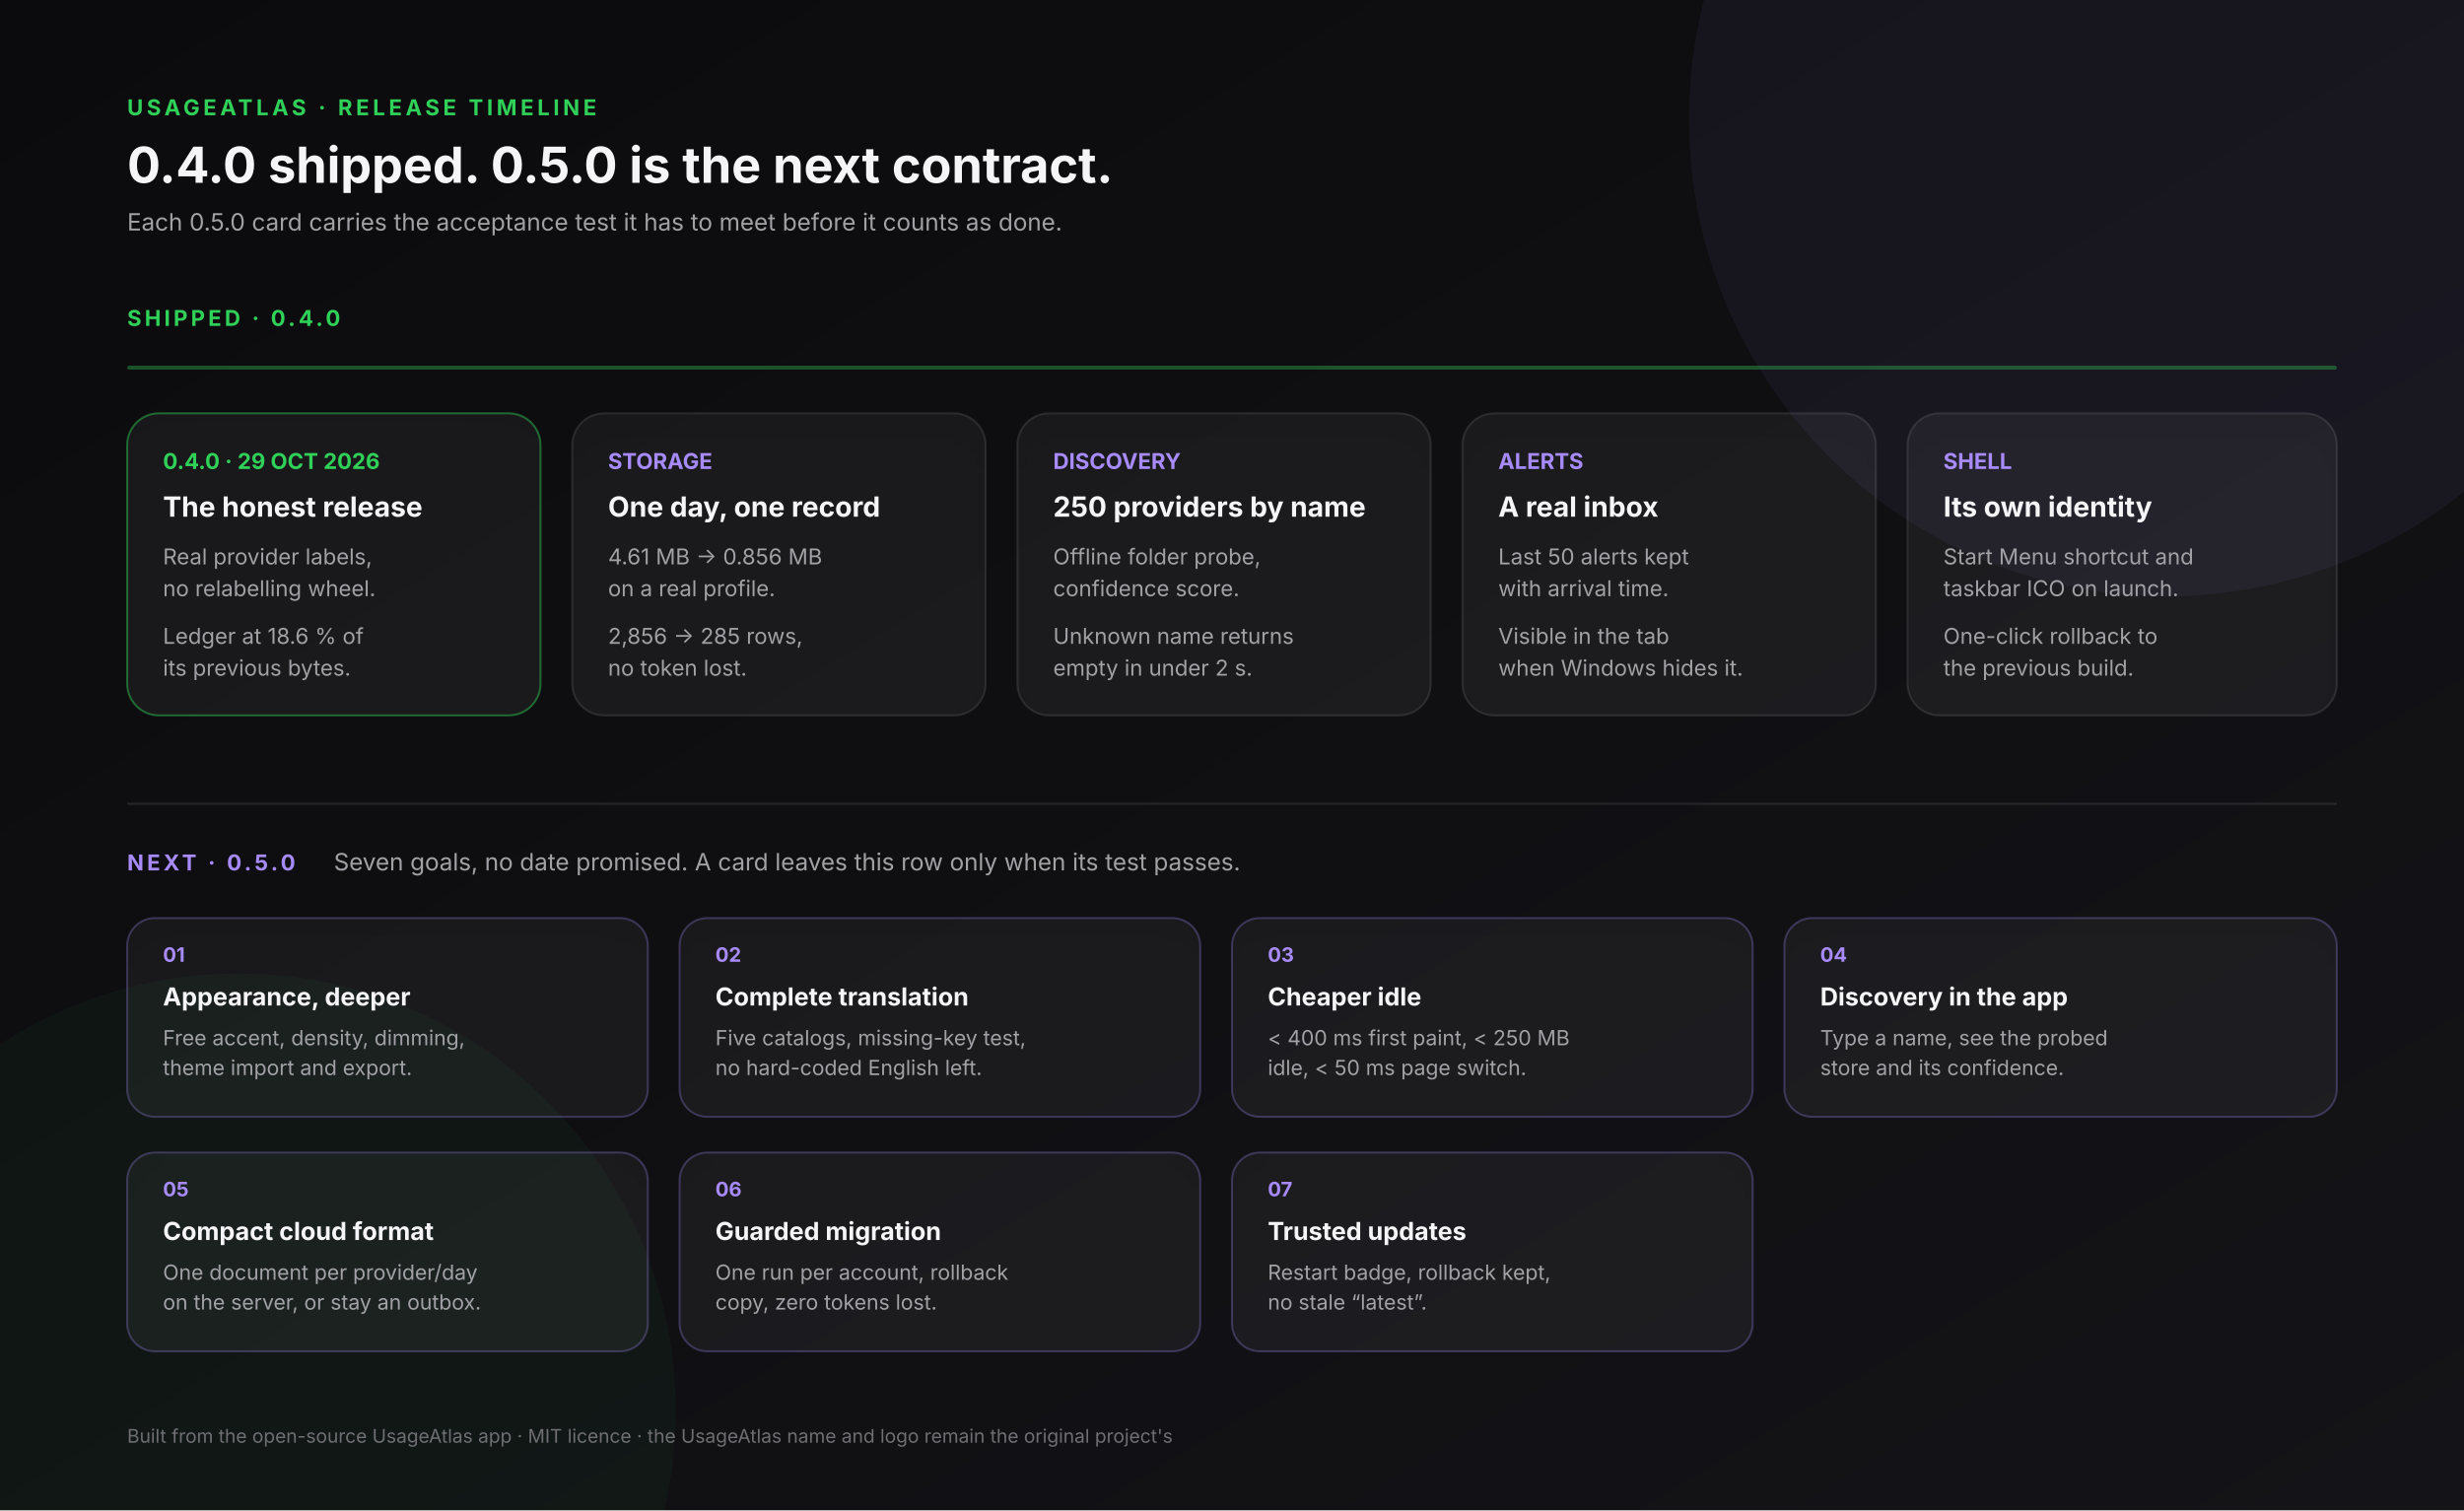
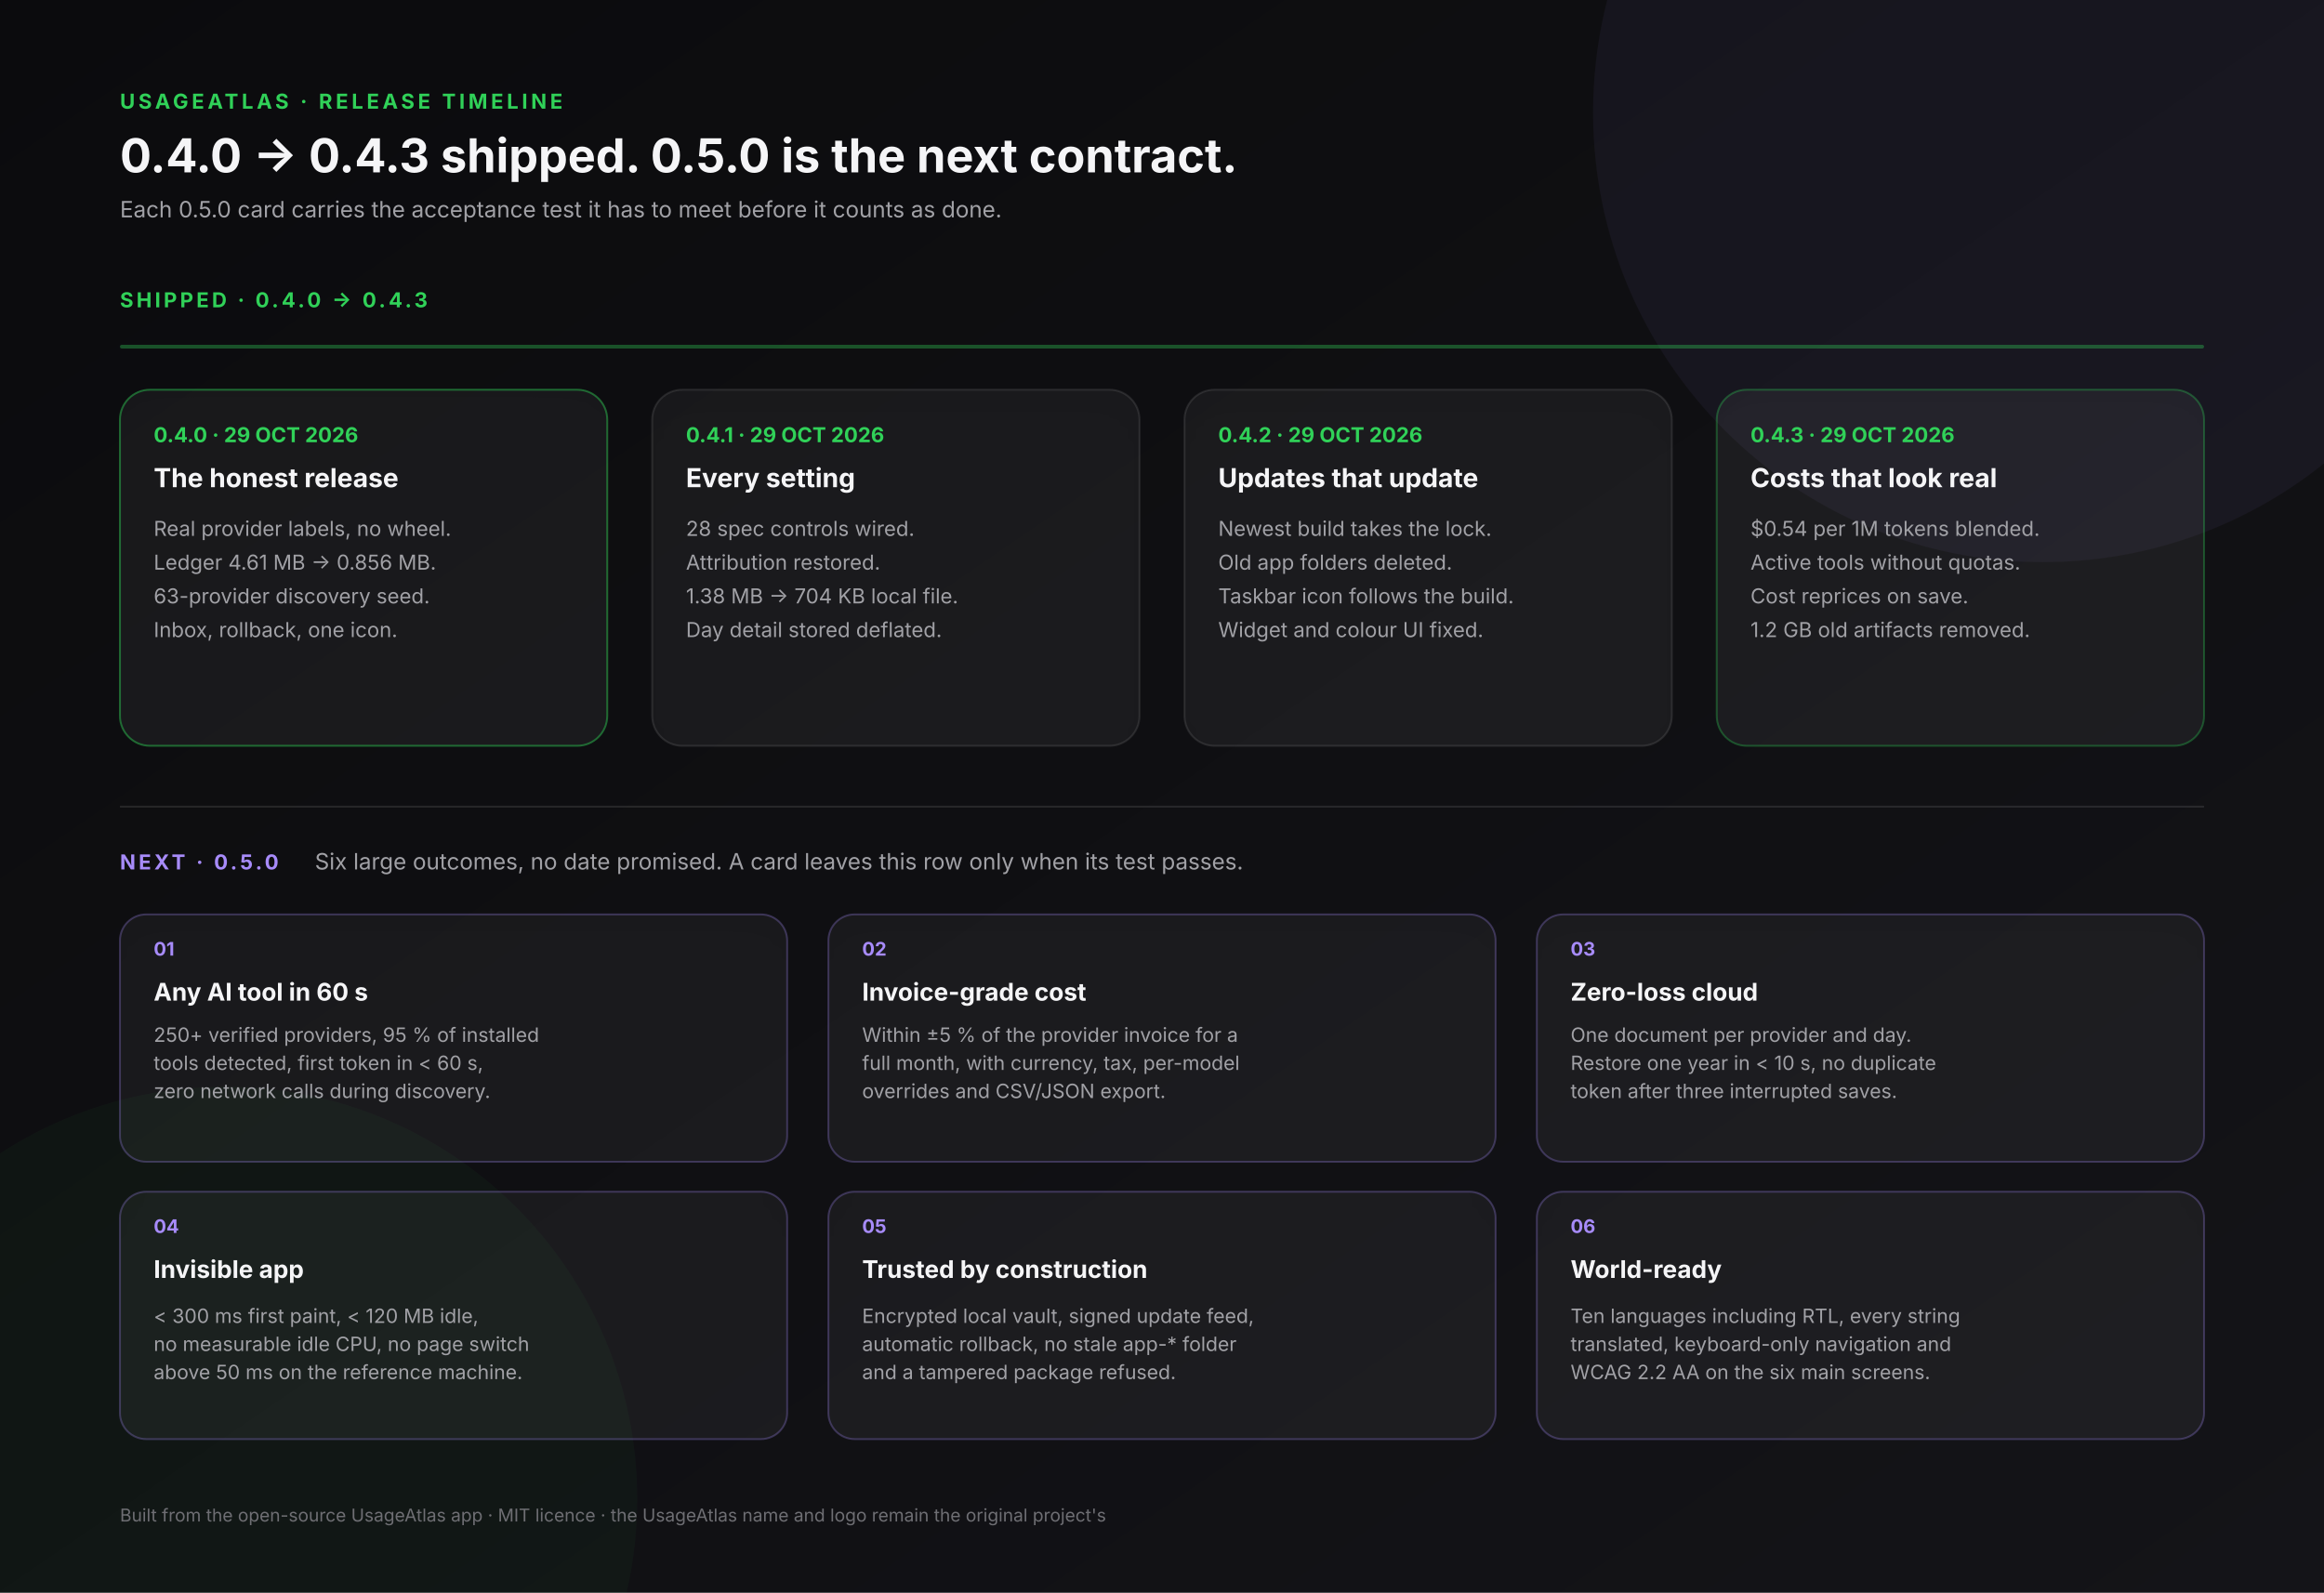
- <svg xmlns="http://www.w3.org/2000/svg" width="1240" height="760" viewBox="0 0 1240 760" role="img" aria-labelledby="title desc">
+ <svg xmlns="http://www.w3.org/2000/svg" width="1240" height="850" viewBox="0 0 1240 850" role="img" aria-labelledby="title desc">
  <defs>
    <linearGradient id="bg" x1="0" y1="0" x2="1" y2="1">
      <stop offset="0" stop-color="#0b0b0d" />
      <stop offset="1" stop-color="#141418" />
    </linearGradient>
    <linearGradient id="next" x1="0" y1="0" x2="1" y2="0">
      <stop offset="0" stop-color="#7c3aed" />
      <stop offset="1" stop-color="#a78bfa" />
    </linearGradient>
    <filter id="shadow" x="-20%" y="-20%" width="140%" height="160%">
      <feDropShadow dx="0" dy="8" stdDeviation="12" flood-color="#000" flood-opacity="0.35" />
    </filter>
  </defs>
-   <rect width="1240" height="760" fill="url(#bg)" />
+   <rect width="1240" height="850" fill="url(#bg)" />
  <circle cx="1090" cy="60" r="240" fill="#a78bfa" opacity="0.055" />
-   <circle cx="120" cy="710" r="220" fill="#30d158" opacity="0.04" />
+   <circle cx="120" cy="800" r="220" fill="#30d158" opacity="0.04" />
  <text x="64" y="58" font-family="Inter, 'Segoe UI', sans-serif" font-size="11" font-weight="700" fill="#30d158" letter-spacing="1.8">USAGEATLAS · RELEASE TIMELINE</text>
-   <text x="64" y="92" font-family="Inter, 'Segoe UI', sans-serif" font-size="25" font-weight="650" fill="#f5f5f7">0.4.0 shipped. 0.5.0 is the next contract.</text>
+   <text x="64" y="92" font-family="Inter, 'Segoe UI', sans-serif" font-size="25" font-weight="650" fill="#f5f5f7">0.4.0 → 0.4.3 shipped. 0.5.0 is the next contract.</text>
  <text x="64" y="116" font-family="Inter, 'Segoe UI', sans-serif" font-size="12" fill="#a1a1a6">Each 0.5.0 card carries the acceptance test it has to meet before it counts as done.</text>
-   <text x="64" y="164" font-family="Inter, 'Segoe UI', sans-serif" font-size="11" font-weight="700" fill="#30d158" letter-spacing="1.6">SHIPPED · 0.4.0</text>
+   <text x="64" y="164" font-family="Inter, 'Segoe UI', sans-serif" font-size="11" font-weight="700" fill="#30d158" letter-spacing="1.6">SHIPPED · 0.4.0 → 0.4.3</text>
  <rect x="64" y="184" width="1112" height="2" rx="1" fill="#30d158" opacity="0.35" />
  <g font-family="Inter, 'Segoe UI', sans-serif">
    <g filter="url(#shadow)">
-       <rect x="64" y="208" width="208" height="152" rx="16" fill="#ffffff" fill-opacity="0.045" stroke="#30d158" stroke-opacity="0.45" />
-       <rect x="288" y="208" width="208" height="152" rx="16" fill="#ffffff" fill-opacity="0.045" stroke="#ffffff" stroke-opacity="0.10" />
-       <rect x="512" y="208" width="208" height="152" rx="16" fill="#ffffff" fill-opacity="0.045" stroke="#ffffff" stroke-opacity="0.10" />
-       <rect x="736" y="208" width="208" height="152" rx="16" fill="#ffffff" fill-opacity="0.045" stroke="#ffffff" stroke-opacity="0.10" />
-       <rect x="960" y="208" width="216" height="152" rx="16" fill="#ffffff" fill-opacity="0.045" stroke="#ffffff" stroke-opacity="0.10" />
+       <rect x="64" y="208" width="260" height="190" rx="16" fill="#ffffff" fill-opacity="0.045" stroke="#30d158" stroke-opacity="0.45" />
+       <rect x="348" y="208" width="260" height="190" rx="16" fill="#ffffff" fill-opacity="0.045" stroke="#ffffff" stroke-opacity="0.10" />
+       <rect x="632" y="208" width="260" height="190" rx="16" fill="#ffffff" fill-opacity="0.045" stroke="#ffffff" stroke-opacity="0.10" />
+       <rect x="916" y="208" width="260" height="190" rx="16" fill="#ffffff" fill-opacity="0.045" stroke="#30d158" stroke-opacity="0.32" />
    </g>
    <text x="82" y="236" font-size="11" font-weight="700" fill="#30d158">0.4.0 · 29 OCT 2026</text>
    <text x="82" y="260" font-size="14" font-weight="650" fill="#f5f5f7">The honest release</text>
    <g font-size="11" fill="#a1a1a6">
-       <text x="82" y="284">Real provider labels,</text>
-       <text x="82" y="300">no relabelling wheel.</text>
-       <text x="82" y="324">Ledger at 18.6 % of</text>
-       <text x="82" y="340">its previous bytes.</text>
+       <text x="82" y="286">Real provider labels, no wheel.</text>
+       <text x="82" y="304">Ledger 4.61 MB → 0.856 MB.</text>
+       <text x="82" y="322">63-provider discovery seed.</text>
+       <text x="82" y="340">Inbox, rollback, one icon.</text>
    </g>
-     <text x="306" y="236" font-size="11" font-weight="700" fill="#a78bfa">STORAGE</text>
-     <text x="306" y="260" font-size="14" font-weight="650" fill="#f5f5f7">One day, one record</text>
+     <text x="366" y="236" font-size="11" font-weight="700" fill="#30d158">0.4.1 · 29 OCT 2026</text>
+     <text x="366" y="260" font-size="14" font-weight="650" fill="#f5f5f7">Every setting</text>
    <g font-size="11" fill="#a1a1a6">
-       <text x="306" y="284">4.61 MB → 0.856 MB</text>
-       <text x="306" y="300">on a real profile.</text>
-       <text x="306" y="324">2,856 → 285 rows,</text>
-       <text x="306" y="340">no token lost.</text>
+       <text x="366" y="286">28 spec controls wired.</text>
+       <text x="366" y="304">Attribution restored.</text>
+       <text x="366" y="322">1.38 MB → 704 KB local file.</text>
+       <text x="366" y="340">Day detail stored deflated.</text>
    </g>
-     <text x="530" y="236" font-size="11" font-weight="700" fill="#a78bfa">DISCOVERY</text>
-     <text x="530" y="260" font-size="14" font-weight="650" fill="#f5f5f7">250 providers by name</text>
+     <text x="650" y="236" font-size="11" font-weight="700" fill="#30d158">0.4.2 · 29 OCT 2026</text>
+     <text x="650" y="260" font-size="14" font-weight="650" fill="#f5f5f7">Updates that update</text>
    <g font-size="11" fill="#a1a1a6">
-       <text x="530" y="284">Offline folder probe,</text>
-       <text x="530" y="300">confidence score.</text>
-       <text x="530" y="324">Unknown name returns</text>
-       <text x="530" y="340">empty in under 2 s.</text>
+       <text x="650" y="286">Newest build takes the lock.</text>
+       <text x="650" y="304">Old app folders deleted.</text>
+       <text x="650" y="322">Taskbar icon follows the build.</text>
+       <text x="650" y="340">Widget and colour UI fixed.</text>
    </g>
-     <text x="754" y="236" font-size="11" font-weight="700" fill="#a78bfa">ALERTS</text>
-     <text x="754" y="260" font-size="14" font-weight="650" fill="#f5f5f7">A real inbox</text>
+     <text x="934" y="236" font-size="11" font-weight="700" fill="#30d158">0.4.3 · 29 OCT 2026</text>
+     <text x="934" y="260" font-size="14" font-weight="650" fill="#f5f5f7">Costs that look real</text>
    <g font-size="11" fill="#a1a1a6">
-       <text x="754" y="284">Last 50 alerts kept</text>
-       <text x="754" y="300">with arrival time.</text>
-       <text x="754" y="324">Visible in the tab</text>
-       <text x="754" y="340">when Windows hides it.</text>
-     </g>
-     <text x="978" y="236" font-size="11" font-weight="700" fill="#a78bfa">SHELL</text>
-     <text x="978" y="260" font-size="14" font-weight="650" fill="#f5f5f7">Its own identity</text>
-     <g font-size="11" fill="#a1a1a6">
-       <text x="978" y="284">Start Menu shortcut and</text>
-       <text x="978" y="300">taskbar ICO on launch.</text>
-       <text x="978" y="324">One-click rollback to</text>
-       <text x="978" y="340">the previous build.</text>
+       <text x="934" y="286">$0.54 per 1M tokens blended.</text>
+       <text x="934" y="304">Active tools without quotas.</text>
+       <text x="934" y="322">Cost reprices on save.</text>
+       <text x="934" y="340">1.2 GB old artifacts removed.</text>
    </g>
  </g>
-   <rect x="64" y="404" width="1112" height="1" fill="#ffffff" opacity="0.10" />
-   <text x="64" y="438" font-family="Inter, 'Segoe UI', sans-serif" font-size="11" font-weight="700" fill="#a78bfa" letter-spacing="1.6">NEXT · 0.5.0</text>
-   <text x="168" y="438" font-family="Inter, 'Segoe UI', sans-serif" font-size="12" fill="#a1a1a6">Seven goals, no date promised. A card leaves this row only when its test passes.</text>
+   <rect x="64" y="430" width="1112" height="1" fill="#ffffff" opacity="0.10" />
+   <text x="64" y="464" font-family="Inter, 'Segoe UI', sans-serif" font-size="11" font-weight="700" fill="#a78bfa" letter-spacing="1.6">NEXT · 0.5.0</text>
+   <text x="168" y="464" font-family="Inter, 'Segoe UI', sans-serif" font-size="12" fill="#a1a1a6">Six large outcomes, no date promised. A card leaves this row only when its test passes.</text>
  <g font-family="Inter, 'Segoe UI', sans-serif">
    <g filter="url(#shadow)">
-       <rect x="64" y="462" width="262" height="100" rx="14" fill="#ffffff" fill-opacity="0.04" stroke="#a78bfa" stroke-opacity="0.28" />
-       <rect x="342" y="462" width="262" height="100" rx="14" fill="#ffffff" fill-opacity="0.04" stroke="#a78bfa" stroke-opacity="0.28" />
-       <rect x="620" y="462" width="262" height="100" rx="14" fill="#ffffff" fill-opacity="0.04" stroke="#a78bfa" stroke-opacity="0.28" />
-       <rect x="898" y="462" width="278" height="100" rx="14" fill="#ffffff" fill-opacity="0.04" stroke="#a78bfa" stroke-opacity="0.28" />
-       <rect x="64" y="580" width="262" height="100" rx="14" fill="#ffffff" fill-opacity="0.04" stroke="#a78bfa" stroke-opacity="0.28" />
-       <rect x="342" y="580" width="262" height="100" rx="14" fill="#ffffff" fill-opacity="0.04" stroke="#a78bfa" stroke-opacity="0.28" />
-       <rect x="620" y="580" width="262" height="100" rx="14" fill="#ffffff" fill-opacity="0.04" stroke="#a78bfa" stroke-opacity="0.28" />
+       <rect x="64" y="488" width="356" height="132" rx="14" fill="#ffffff" fill-opacity="0.04" stroke="#a78bfa" stroke-opacity="0.28" />
+       <rect x="442" y="488" width="356" height="132" rx="14" fill="#ffffff" fill-opacity="0.04" stroke="#a78bfa" stroke-opacity="0.28" />
+       <rect x="820" y="488" width="356" height="132" rx="14" fill="#ffffff" fill-opacity="0.04" stroke="#a78bfa" stroke-opacity="0.28" />
+       <rect x="64" y="636" width="356" height="132" rx="14" fill="#ffffff" fill-opacity="0.04" stroke="#a78bfa" stroke-opacity="0.28" />
+       <rect x="442" y="636" width="356" height="132" rx="14" fill="#ffffff" fill-opacity="0.04" stroke="#a78bfa" stroke-opacity="0.28" />
+       <rect x="820" y="636" width="356" height="132" rx="14" fill="#ffffff" fill-opacity="0.04" stroke="#a78bfa" stroke-opacity="0.28" />
    </g>
    <g font-size="10" font-weight="700" fill="#a78bfa">
-       <text x="82" y="484">01</text>
-       <text x="360" y="484">02</text>
-       <text x="638" y="484">03</text>
-       <text x="916" y="484">04</text>
-       <text x="82" y="602">05</text>
-       <text x="360" y="602">06</text>
-       <text x="638" y="602">07</text>
+       <text x="82" y="510">01</text>
+       <text x="460" y="510">02</text>
+       <text x="838" y="510">03</text>
+       <text x="82" y="658">04</text>
+       <text x="460" y="658">05</text>
+       <text x="838" y="658">06</text>
    </g>
-     <g font-size="12.5" font-weight="650" fill="#f5f5f7">
-       <text x="82" y="506">Appearance, deeper</text>
-       <text x="360" y="506">Complete translation</text>
-       <text x="638" y="506">Cheaper idle</text>
-       <text x="916" y="506">Discovery in the app</text>
-       <text x="82" y="624">Compact cloud format</text>
-       <text x="360" y="624">Guarded migration</text>
-       <text x="638" y="624">Trusted updates</text>
+     <g font-size="13" font-weight="650" fill="#f5f5f7">
+       <text x="82" y="534">Any AI tool in 60 s</text>
+       <text x="460" y="534">Invoice-grade cost</text>
+       <text x="838" y="534">Zero-loss cloud</text>
+       <text x="82" y="682">Invisible app</text>
+       <text x="460" y="682">Trusted by construction</text>
+       <text x="838" y="682">World-ready</text>
    </g>
    <g font-size="10.5" fill="#a1a1a6">
-       <text x="82" y="526">Free accent, density, dimming,</text>
-       <text x="82" y="541">theme import and export.</text>
-       <text x="360" y="526">Five catalogs, missing-key test,</text>
-       <text x="360" y="541">no hard-coded English left.</text>
-       <text x="638" y="526">&lt; 400 ms first paint, &lt; 250 MB</text>
-       <text x="638" y="541">idle, &lt; 50 ms page switch.</text>
-       <text x="916" y="526">Type a name, see the probed</text>
-       <text x="916" y="541">store and its confidence.</text>
-       <text x="82" y="644">One document per provider/day</text>
-       <text x="82" y="659">on the server, or stay an outbox.</text>
-       <text x="360" y="644">One run per account, rollback</text>
-       <text x="360" y="659">copy, zero tokens lost.</text>
-       <text x="638" y="644">Restart badge, rollback kept,</text>
-       <text x="638" y="659">no stale “latest”.</text>
+       <text x="82" y="556">250+ verified providers, 95 % of installed</text>
+       <text x="82" y="571">tools detected, first token in &lt; 60 s,</text>
+       <text x="82" y="586">zero network calls during discovery.</text>
+       <text x="460" y="556">Within ±5 % of the provider invoice for a</text>
+       <text x="460" y="571">full month, with currency, tax, per-model</text>
+       <text x="460" y="586">overrides and CSV/JSON export.</text>
+       <text x="838" y="556">One document per provider and day.</text>
+       <text x="838" y="571">Restore one year in &lt; 10 s, no duplicate</text>
+       <text x="838" y="586">token after three interrupted saves.</text>
+       <text x="82" y="706">&lt; 300 ms first paint, &lt; 120 MB idle,</text>
+       <text x="82" y="721">no measurable idle CPU, no page switch</text>
+       <text x="82" y="736">above 50 ms on the reference machine.</text>
+       <text x="460" y="706">Encrypted local vault, signed update feed,</text>
+       <text x="460" y="721">automatic rollback, no stale app-* folder</text>
+       <text x="460" y="736">and a tampered package refused.</text>
+       <text x="838" y="706">Ten languages including RTL, every string</text>
+       <text x="838" y="721">translated, keyboard-only navigation and</text>
+       <text x="838" y="736">WCAG 2.2 AA on the six main screens.</text>
    </g>
  </g>
-   <text x="64" y="726" font-family="Inter, 'Segoe UI', sans-serif" font-size="9.5" fill="#6e6e73">Built from the open-source UsageAtlas app · MIT licence · the UsageAtlas name and logo remain the original project's</text>
+   <text x="64" y="812" font-family="Inter, 'Segoe UI', sans-serif" font-size="9.5" fill="#6e6e73">Built from the open-source UsageAtlas app · MIT licence · the UsageAtlas name and logo remain the original project's</text>
</svg>
